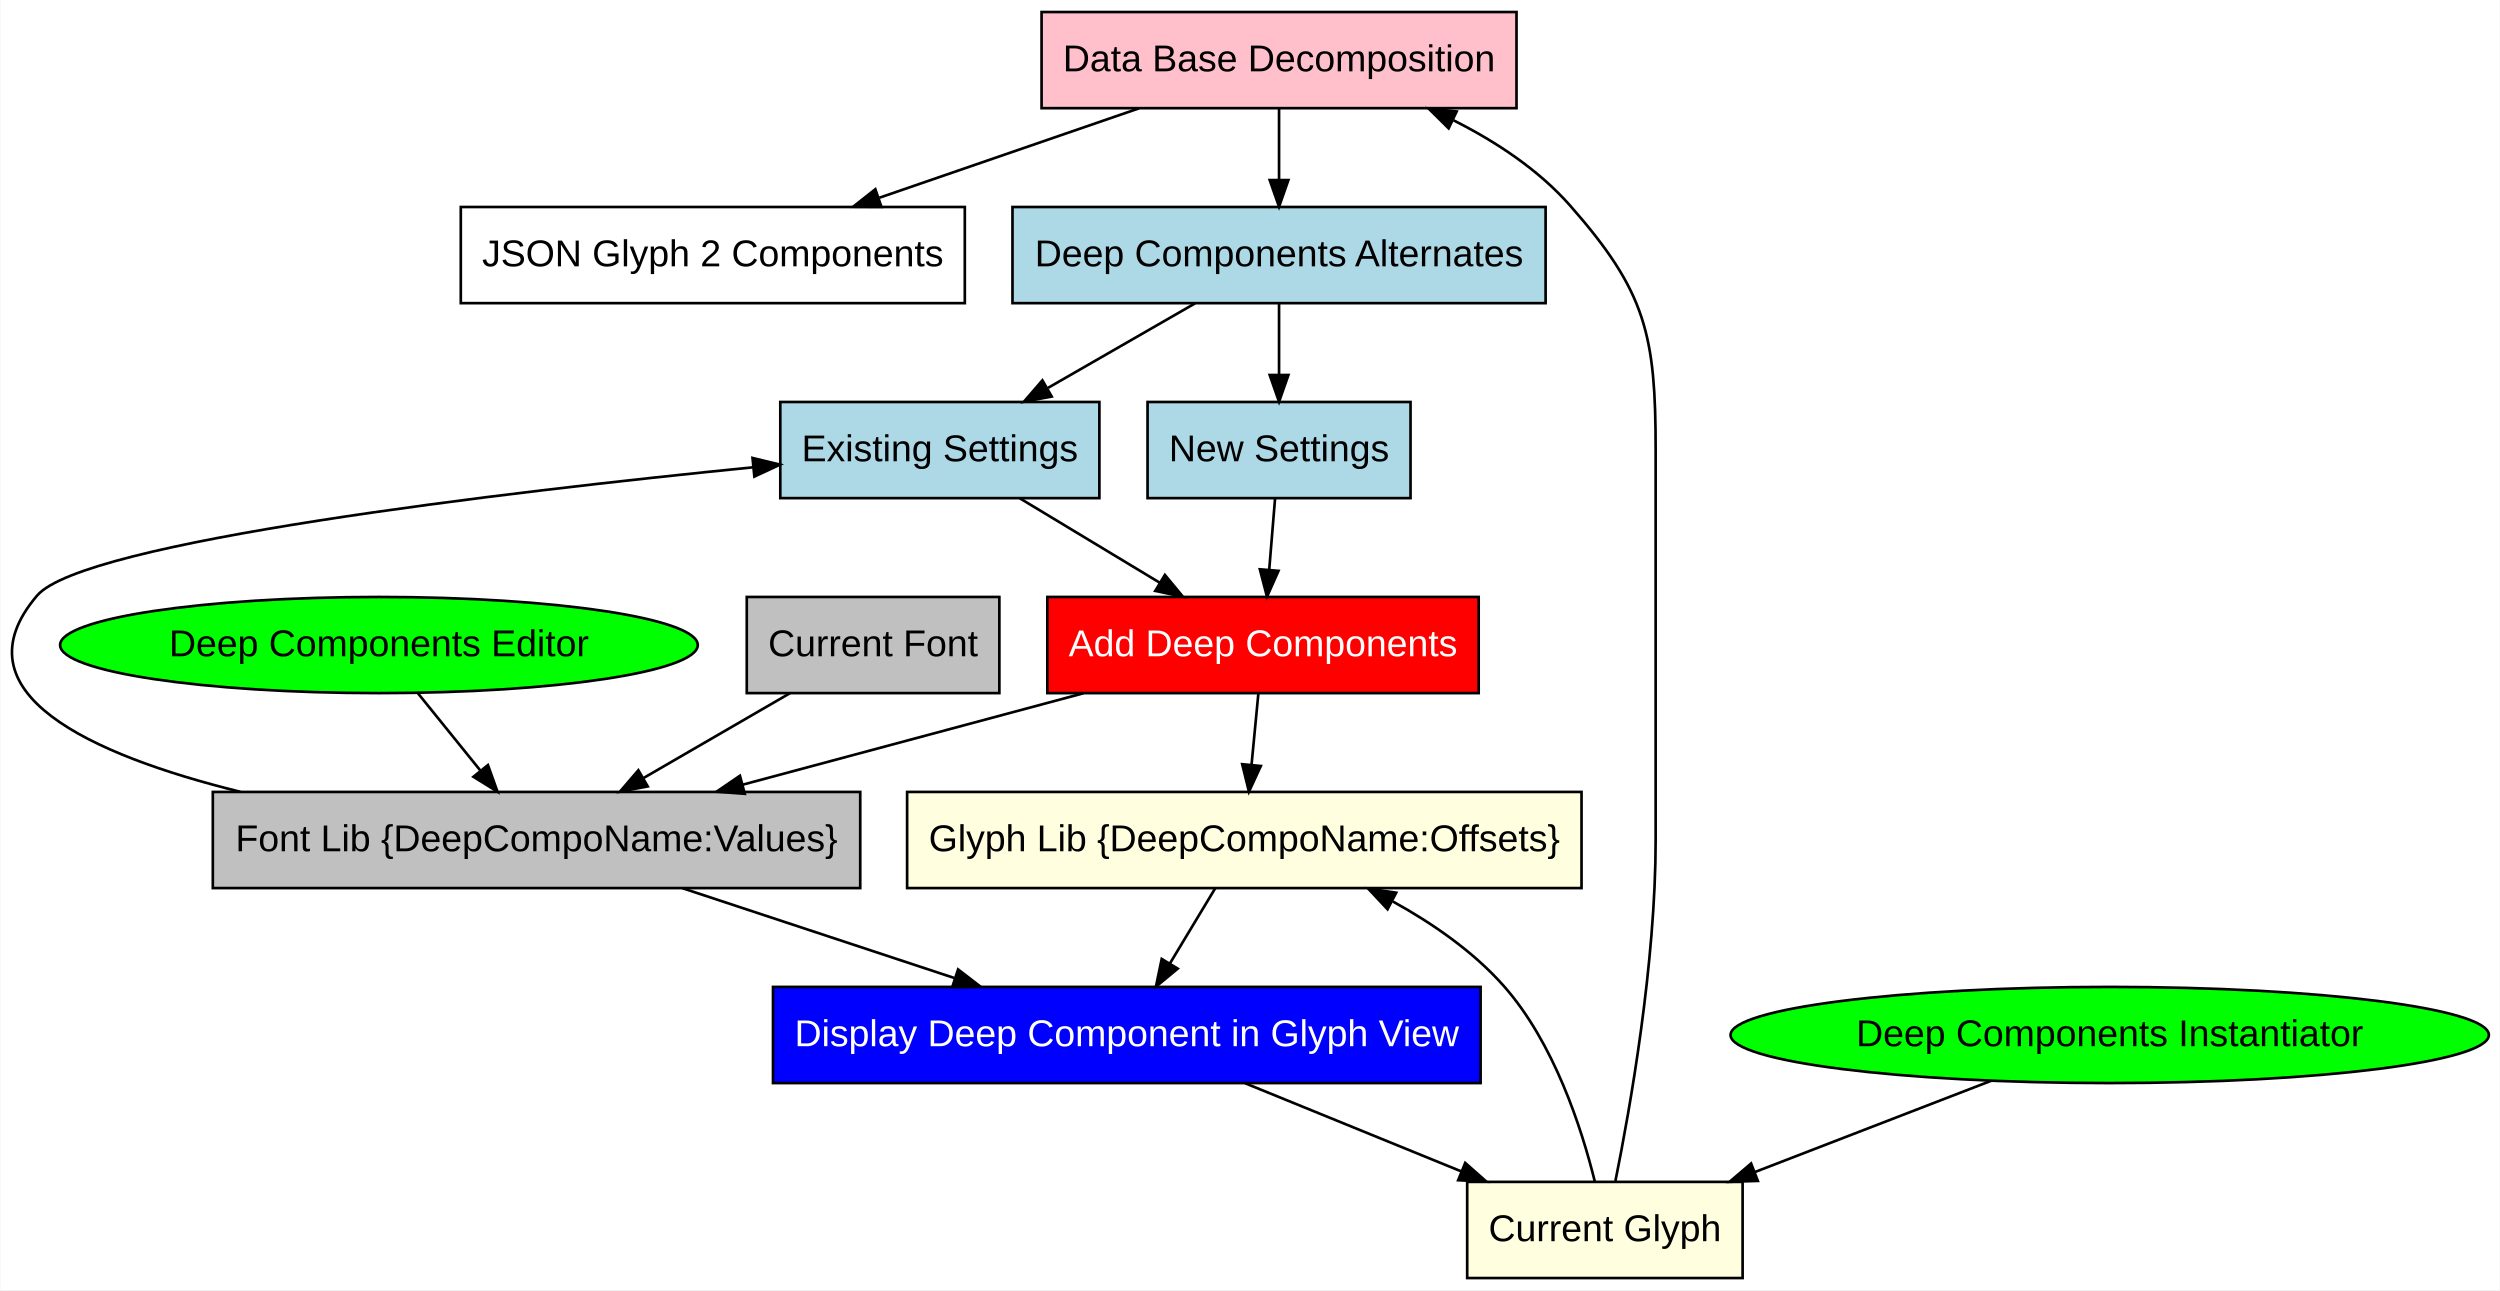
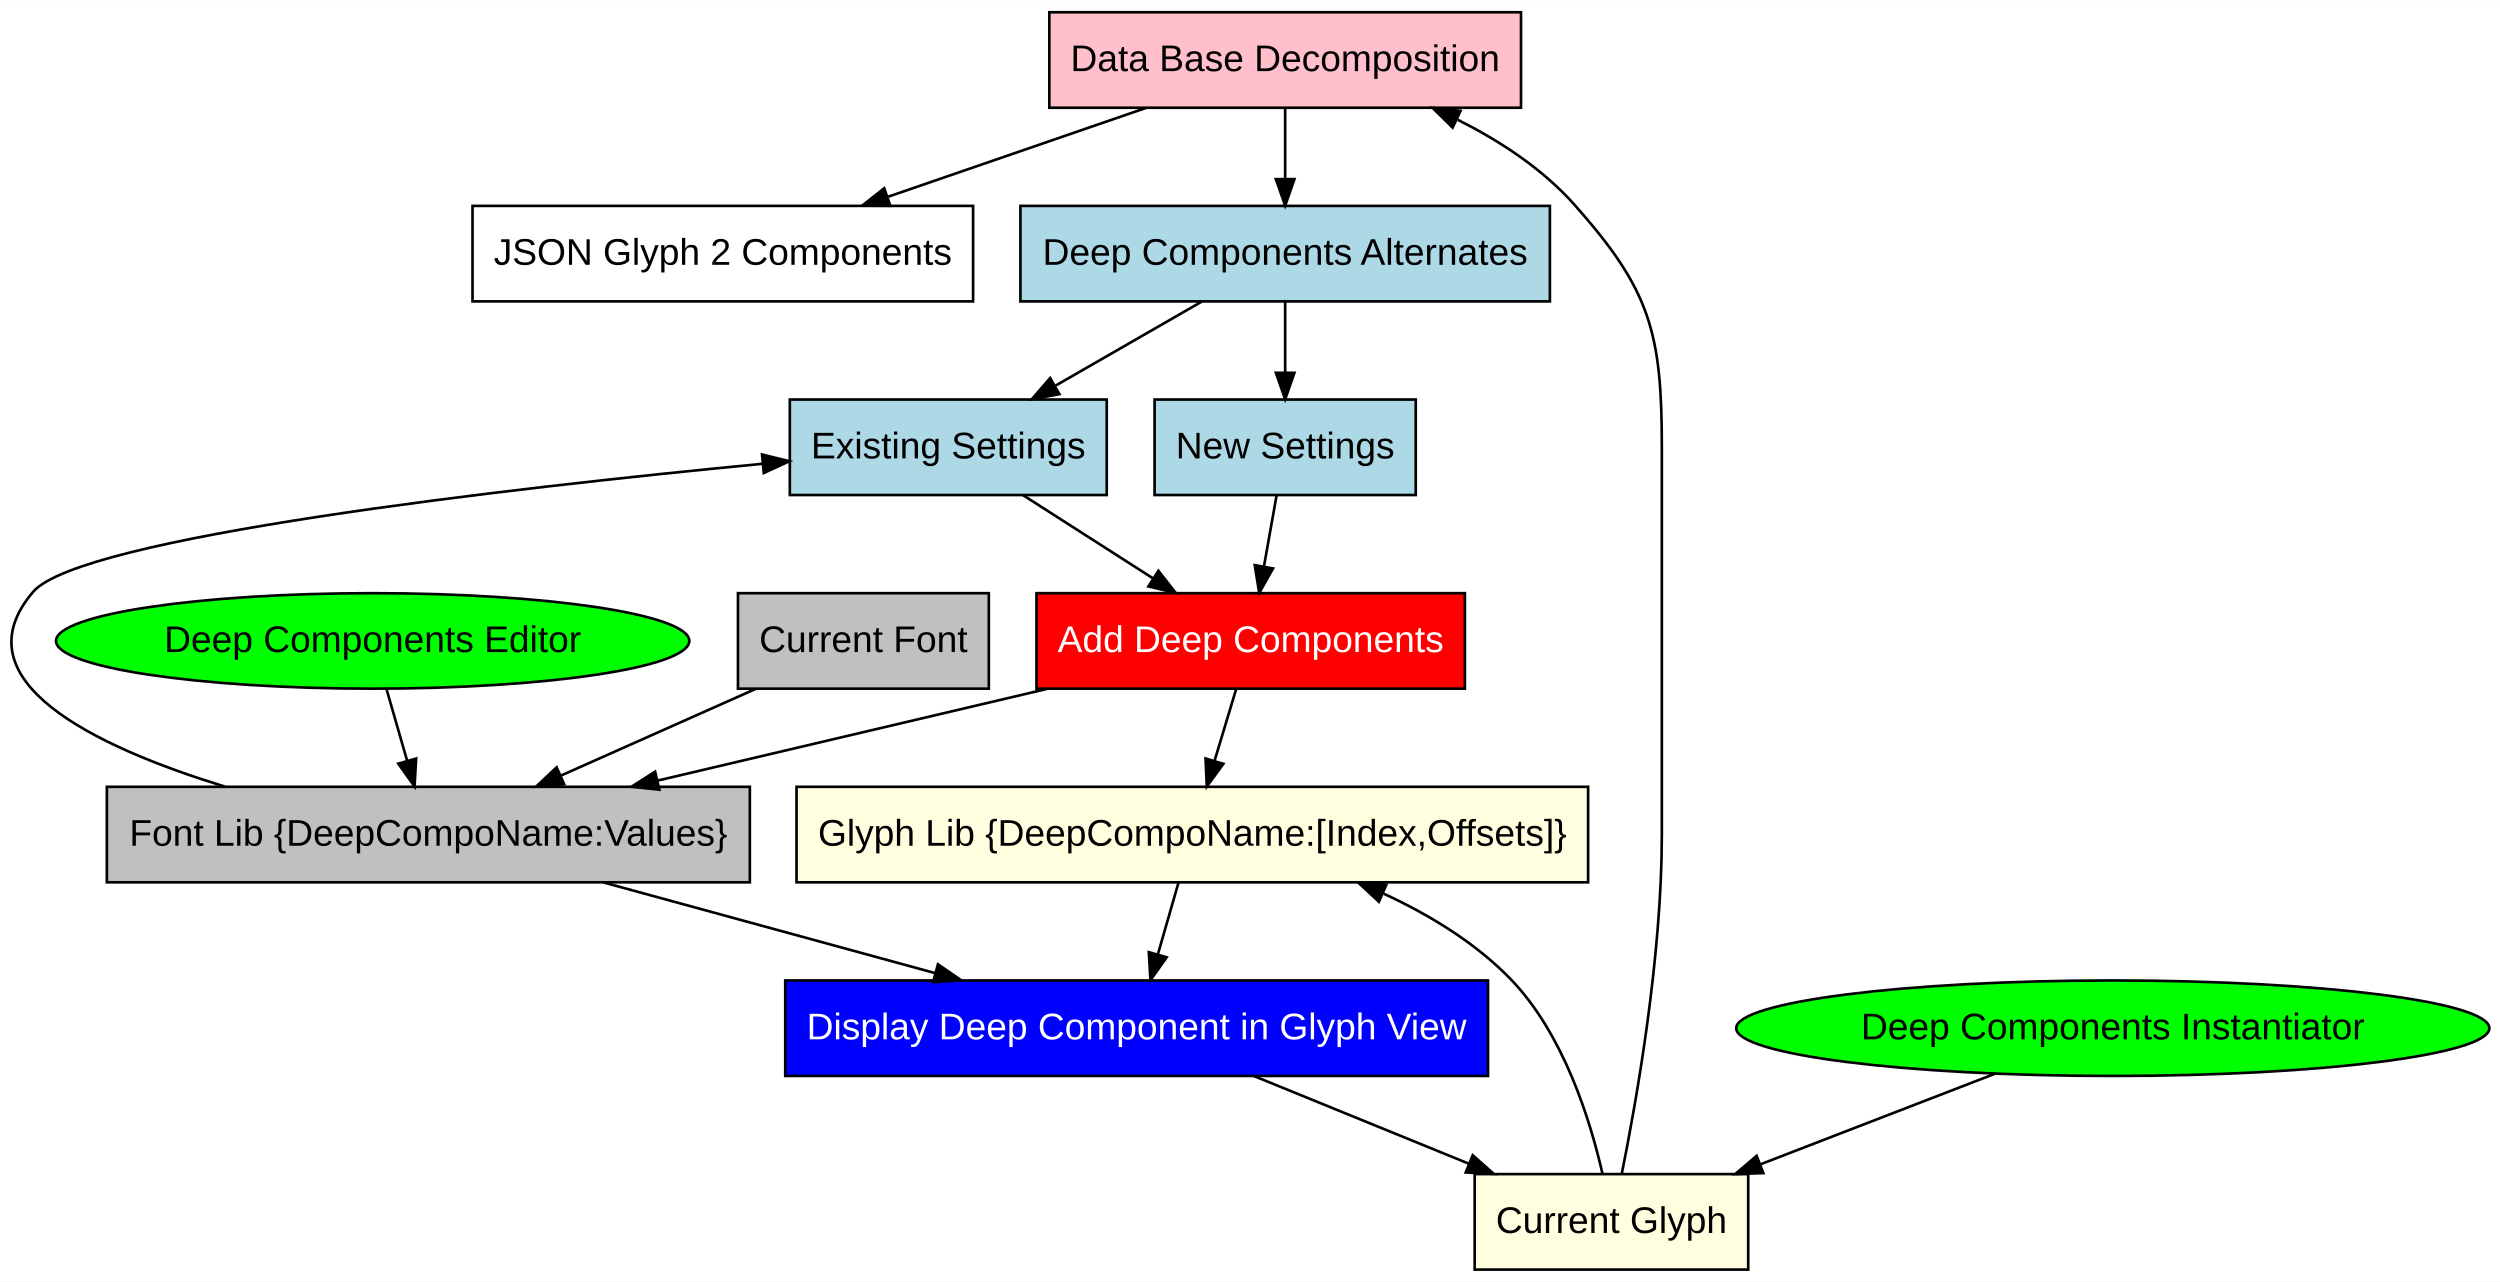
- <svg xmlns="http://www.w3.org/2000/svg" width="936pt" height="483pt" viewBox="0.00 0.00 935.70 483.00">
+ <svg xmlns="http://www.w3.org/2000/svg" width="942pt" height="483pt" viewBox="0.00 0.00 942.46 483.00">
  <g id="graph0" class="graph" transform="scale(1 1) rotate(0) translate(4 479)">
-     <polygon fill="#ffffff" stroke="transparent" points="-4,4 -4,-479 931.704,-479 931.704,4 -4,4" />
+     <polygon fill="#ffffff" stroke="transparent" points="-4,4 -4,-479 938.465,-479 938.465,4 -4,4" />
    <g id="node1" class="node">
-       <polygon fill="#ffc0cb" stroke="#000000" points="385.819,-438.5 385.819,-474.5 563.631,-474.5 563.631,-438.5 385.819,-438.5" />
-       <text text-anchor="middle" x="474.725" y="-452.3" font-family="Arial" font-size="14.00" fill="#000000">Data Base Decomposition</text>
+       <polygon fill="#ffc0cb" stroke="#000000" points="391.58,-438.5 391.58,-474.5 569.392,-474.5 569.392,-438.5 391.58,-438.5" />
+       <text text-anchor="middle" x="480.486" y="-452.3" font-family="Arial" font-size="14.00" fill="#000000">Data Base Decomposition</text>
    </g>
    <g id="node8" class="node">
-       <polygon fill="none" stroke="#000000" points="168.373,-365.5 168.373,-401.5 357.077,-401.5 357.077,-365.5 168.373,-365.5" />
-       <text text-anchor="middle" x="262.725" y="-379.3" font-family="Arial" font-size="14.00" fill="#000000">JSON Glyph 2 Components</text>
+       <polygon fill="none" stroke="#000000" points="174.134,-365.5 174.134,-401.5 362.838,-401.5 362.838,-365.5 174.134,-365.5" />
+       <text text-anchor="middle" x="268.486" y="-379.3" font-family="Arial" font-size="14.00" fill="#000000">JSON Glyph 2 Components</text>
    </g>
    <g id="edge4" class="edge">
-       <path fill="none" stroke="#000000" d="M422.32,-438.455C392.89,-428.321 355.979,-415.611 325.069,-404.967" />
-       <polygon fill="#000000" stroke="#000000" points="325.856,-401.537 315.261,-401.59 323.577,-408.156 325.856,-401.537" />
+       <path fill="none" stroke="#000000" d="M428.081,-438.455C398.651,-428.321 361.74,-415.611 330.83,-404.967" />
+       <polygon fill="#000000" stroke="#000000" points="331.617,-401.537 321.022,-401.59 329.338,-408.156 331.617,-401.537" />
    </g>
    <g id="node9" class="node">
-       <polygon fill="#add8e6" stroke="#000000" points="374.923,-365.5 374.923,-401.5 574.527,-401.5 574.527,-365.5 374.923,-365.5" />
-       <text text-anchor="middle" x="474.725" y="-379.3" font-family="Arial" font-size="14.00" fill="#000000">Deep Components Alternates</text>
+       <polygon fill="#add8e6" stroke="#000000" points="380.684,-365.5 380.684,-401.5 580.288,-401.5 580.288,-365.5 380.684,-365.5" />
+       <text text-anchor="middle" x="480.486" y="-379.3" font-family="Arial" font-size="14.00" fill="#000000">Deep Components Alternates</text>
    </g>
    <g id="edge6" class="edge">
-       <path fill="none" stroke="#000000" d="M474.725,-438.455C474.725,-430.383 474.725,-420.676 474.725,-411.682" />
-       <polygon fill="#000000" stroke="#000000" points="478.225,-411.59 474.725,-401.59 471.225,-411.59 478.225,-411.59" />
+       <path fill="none" stroke="#000000" d="M480.486,-438.455C480.486,-430.383 480.486,-420.676 480.486,-411.682" />
+       <polygon fill="#000000" stroke="#000000" points="483.986,-411.59 480.486,-401.59 476.986,-411.59 483.986,-411.59" />
    </g>
    <g id="node2" class="node">
-       <ellipse fill="#00ff00" stroke="#000000" cx="785.725" cy="-91.5" rx="141.958" ry="18" />
-       <text text-anchor="middle" x="785.725" y="-87.3" font-family="Arial" font-size="14.00" fill="#000000">Deep Components Instantiator</text>
+       <ellipse fill="#00ff00" stroke="#000000" cx="792.486" cy="-91.5" rx="141.958" ry="18" />
+       <text text-anchor="middle" x="792.486" y="-87.3" font-family="Arial" font-size="14.00" fill="#000000">Deep Components Instantiator</text>
    </g>
    <g id="node4" class="node">
-       <polygon fill="#ffffe0" stroke="#000000" points="545.165,-.5 545.165,-36.5 648.284,-36.5 648.284,-.5 545.165,-.5" />
-       <text text-anchor="middle" x="596.725" y="-14.3" font-family="Arial" font-size="14.00" fill="#000000">Current Glyph</text>
+       <polygon fill="#ffffe0" stroke="#000000" points="551.926,-.5 551.926,-36.5 655.045,-36.5 655.045,-.5 551.926,-.5" />
+       <text text-anchor="middle" x="603.486" y="-14.3" font-family="Arial" font-size="14.00" fill="#000000">Current Glyph</text>
    </g>
    <g id="edge2" class="edge">
-       <path fill="none" stroke="#000000" d="M741.413,-74.385C714.946,-64.162 681.08,-51.081 652.767,-40.146" />
-       <polygon fill="#000000" stroke="#000000" points="653.986,-36.865 643.397,-36.527 651.464,-43.395 653.986,-36.865" />
+       <path fill="none" stroke="#000000" d="M748.174,-74.385C721.707,-64.162 687.841,-51.081 659.528,-40.146" />
+       <polygon fill="#000000" stroke="#000000" points="660.747,-36.865 650.158,-36.527 658.225,-43.395 660.747,-36.865" />
    </g>
    <g id="node3" class="node">
-       <ellipse fill="#00ff00" stroke="#000000" cx="137.725" cy="-237.5" rx="119.37" ry="18" />
-       <text text-anchor="middle" x="137.725" y="-233.3" font-family="Arial" font-size="14.00" fill="#000000">Deep Components Editor</text>
+       <ellipse fill="#00ff00" stroke="#000000" cx="136.486" cy="-237.5" rx="119.37" ry="18" />
+       <text text-anchor="middle" x="136.486" y="-233.3" font-family="Arial" font-size="14.00" fill="#000000">Deep Components Editor</text>
    </g>
    <g id="node7" class="node">
-       <polygon fill="#c0c0c0" stroke="#000000" points="75.528,-146.5 75.528,-182.5 317.922,-182.5 317.922,-146.5 75.528,-146.5" />
-       <text text-anchor="middle" x="196.725" y="-160.3" font-family="Arial" font-size="14.00" fill="#000000">Font Lib {DeepCompoName:Values}</text>
+       <polygon fill="#c0c0c0" stroke="#000000" points="36.289,-146.5 36.289,-182.5 278.683,-182.5 278.683,-146.5 36.289,-146.5" />
+       <text text-anchor="middle" x="157.486" y="-160.3" font-family="Arial" font-size="14.00" fill="#000000">Font Lib {DeepCompoName:Values}</text>
    </g>
    <g id="edge5" class="edge">
-       <path fill="none" stroke="#000000" d="M152.309,-219.455C159.33,-210.769 167.88,-200.19 175.596,-190.642" />
-       <polygon fill="#000000" stroke="#000000" points="178.54,-192.568 182.104,-182.59 173.096,-188.168 178.54,-192.568" />
+       <path fill="none" stroke="#000000" d="M141.677,-219.455C144.024,-211.295 146.852,-201.465 149.463,-192.389" />
+       <polygon fill="#000000" stroke="#000000" points="152.881,-193.168 152.282,-182.59 146.154,-191.233 152.881,-193.168" />
    </g>
    <g id="edge3" class="edge">
-       <path fill="none" stroke="#000000" d="M600.662,-36.838C606.227,-64.407 615.725,-118.235 615.725,-164.5 615.725,-310.5 615.725,-310.5 615.725,-310.5 615.725,-353.582 612.19,-369.662 583.725,-402 571.922,-415.408 556.049,-425.901 540.073,-433.942" />
-       <polygon fill="#000000" stroke="#000000" points="538.22,-430.947 530.685,-438.396 541.22,-437.271 538.22,-430.947" />
+       <path fill="none" stroke="#000000" d="M607.423,-36.838C612.988,-64.407 622.486,-118.235 622.486,-164.5 622.486,-310.5 622.486,-310.5 622.486,-310.5 622.486,-353.731 618.207,-369.689 589.486,-402 577.56,-415.417 561.565,-425.927 545.51,-433.983" />
+       <polygon fill="#000000" stroke="#000000" points="543.621,-431.005 536.08,-438.447 546.616,-437.332 543.621,-431.005" />
    </g>
    <g id="node5" class="node">
-       <polygon fill="#ffffe0" stroke="#000000" points="335.474,-146.5 335.474,-182.5 587.976,-182.5 587.976,-146.5 335.474,-146.5" />
-       <text text-anchor="middle" x="461.725" y="-160.3" font-family="Arial" font-size="14.00" fill="#000000">Glyph Lib {DeepCompoName:Offsets}</text>
+       <polygon fill="#ffffe0" stroke="#000000" points="296.28,-146.5 296.28,-182.5 594.692,-182.5 594.692,-146.5 296.28,-146.5" />
+       <text text-anchor="middle" x="445.486" y="-160.3" font-family="Arial" font-size="14.00" fill="#000000">Glyph Lib {DeepCompoName:[Index,Offsets]}</text>
    </g>
    <g id="edge1" class="edge">
-       <path fill="none" stroke="#000000" d="M592.968,-36.56C588.035,-56.516 577.687,-88.652 558.725,-110 547.358,-122.797 532.239,-133.265 517.327,-141.482" />
-       <polygon fill="#000000" stroke="#000000" points="515.341,-138.571 508.104,-146.309 518.587,-144.773 515.341,-138.571" />
+       <path fill="none" stroke="#000000" d="M600.144,-36.504C595.547,-56.71 585.463,-89.359 565.486,-110 552.261,-123.665 534.975,-134.201 517.659,-142.2" />
+       <polygon fill="#000000" stroke="#000000" points="515.828,-139.18 508.062,-146.387 518.627,-145.596 515.828,-139.18" />
    </g>
    <g id="node13" class="node">
-       <polygon fill="#0000ff" stroke="#000000" points="285.26,-73.5 285.26,-109.5 550.19,-109.5 550.19,-73.5 285.26,-73.5" />
-       <text text-anchor="middle" x="417.725" y="-87.3" font-family="Arial" font-size="14.00" fill="#ffffff">Display Deep Component in Glyph View</text>
+       <polygon fill="#0000ff" stroke="#000000" points="292.021,-73.5 292.021,-109.5 556.951,-109.5 556.951,-73.5 292.021,-73.5" />
+       <text text-anchor="middle" x="424.486" y="-87.3" font-family="Arial" font-size="14.00" fill="#ffffff">Display Deep Component in Glyph View</text>
    </g>
    <g id="edge17" class="edge">
-       <path fill="none" stroke="#000000" d="M450.848,-146.455C445.719,-137.944 439.494,-127.617 433.831,-118.222" />
-       <polygon fill="#000000" stroke="#000000" points="436.788,-116.348 428.629,-109.59 430.793,-119.962 436.788,-116.348" />
+       <path fill="none" stroke="#000000" d="M440.295,-146.455C437.947,-138.295 435.12,-128.465 432.509,-119.389" />
+       <polygon fill="#000000" stroke="#000000" points="435.818,-118.233 429.69,-109.59 429.091,-120.168 435.818,-118.233" />
    </g>
    <g id="node6" class="node">
-       <polygon fill="#c0c0c0" stroke="#000000" points="275.442,-219.5 275.442,-255.5 370.007,-255.5 370.007,-219.5 275.442,-219.5" />
-       <text text-anchor="middle" x="322.725" y="-233.3" font-family="Arial" font-size="14.00" fill="#000000">Current Font</text>
+       <polygon fill="#c0c0c0" stroke="#000000" points="274.203,-219.5 274.203,-255.5 368.769,-255.5 368.769,-219.5 274.203,-219.5" />
+       <text text-anchor="middle" x="321.486" y="-233.3" font-family="Arial" font-size="14.00" fill="#000000">Current Font</text>
    </g>
    <g id="edge10" class="edge">
-       <path fill="none" stroke="#000000" d="M291.579,-219.455C275.071,-209.891 254.604,-198.033 236.912,-187.783" />
-       <polygon fill="#000000" stroke="#000000" points="238.357,-184.575 227.949,-182.59 234.847,-190.632 238.357,-184.575" />
+       <path fill="none" stroke="#000000" d="M280.947,-219.455C258.672,-209.54 230.859,-197.16 207.274,-186.661" />
+       <polygon fill="#000000" stroke="#000000" points="208.686,-183.459 198.127,-182.59 205.84,-189.855 208.686,-183.459" />
    </g>
    <g id="node10" class="node">
-       <polygon fill="#add8e6" stroke="#000000" points="287.991,-292.5 287.991,-328.5 407.459,-328.5 407.459,-292.5 287.991,-292.5" />
-       <text text-anchor="middle" x="347.725" y="-306.3" font-family="Arial" font-size="14.00" fill="#000000">Existing Settings</text>
+       <polygon fill="#add8e6" stroke="#000000" points="293.752,-292.5 293.752,-328.5 413.22,-328.5 413.22,-292.5 293.752,-292.5" />
+       <text text-anchor="middle" x="353.486" y="-306.3" font-family="Arial" font-size="14.00" fill="#000000">Existing Settings</text>
    </g>
    <g id="edge9" class="edge">
-       <path fill="none" stroke="#000000" d="M85.833,-182.541C29.475,-196.487 -21.209,-219.679 9.725,-256 26.899,-276.166 184.034,-294.672 277.891,-304.053" />
-       <polygon fill="#000000" stroke="#000000" points="277.593,-307.541 287.889,-305.042 278.282,-300.575 277.593,-307.541" />
+       <path fill="none" stroke="#000000" d="M80.836,-182.553C30.96,-197.883 -19.959,-222.708 8.486,-256 26.111,-276.628 187.724,-295.052 283.376,-304.27" />
+       <polygon fill="#000000" stroke="#000000" points="283.272,-307.776 293.559,-305.241 283.936,-300.808 283.272,-307.776" />
    </g>
    <g id="edge16" class="edge">
-       <path fill="none" stroke="#000000" d="M251.354,-146.455C282.167,-136.277 320.845,-123.501 353.152,-112.829" />
-       <polygon fill="#000000" stroke="#000000" points="354.56,-116.05 362.958,-109.59 352.365,-109.403 354.56,-116.05" />
+       <path fill="none" stroke="#000000" d="M223.486,-146.455C261.354,-136.102 309.056,-123.06 348.485,-112.279" />
+       <polygon fill="#000000" stroke="#000000" points="349.597,-115.604 358.32,-109.59 347.751,-108.852 349.597,-115.604" />
    </g>
    <g id="edge7" class="edge">
-       <path fill="none" stroke="#000000" d="M443.332,-365.455C426.693,-355.891 406.064,-344.033 388.231,-333.783" />
-       <polygon fill="#000000" stroke="#000000" points="389.611,-330.539 379.197,-328.59 386.123,-336.608 389.611,-330.539" />
+       <path fill="none" stroke="#000000" d="M449.093,-365.455C432.454,-355.891 411.825,-344.033 393.993,-333.783" />
+       <polygon fill="#000000" stroke="#000000" points="395.372,-330.539 384.958,-328.59 391.884,-336.608 395.372,-330.539" />
    </g>
    <g id="node11" class="node">
-       <polygon fill="#add8e6" stroke="#000000" points="425.495,-292.5 425.495,-328.5 523.954,-328.5 523.954,-292.5 425.495,-292.5" />
-       <text text-anchor="middle" x="474.725" y="-306.3" font-family="Arial" font-size="14.00" fill="#000000">New Settings</text>
+       <polygon fill="#add8e6" stroke="#000000" points="431.257,-292.5 431.257,-328.5 529.715,-328.5 529.715,-292.5 431.257,-292.5" />
+       <text text-anchor="middle" x="480.486" y="-306.3" font-family="Arial" font-size="14.00" fill="#000000">New Settings</text>
    </g>
    <g id="edge8" class="edge">
-       <path fill="none" stroke="#000000" d="M474.725,-365.455C474.725,-357.383 474.725,-347.676 474.725,-338.682" />
-       <polygon fill="#000000" stroke="#000000" points="478.225,-338.59 474.725,-328.59 471.225,-338.59 478.225,-338.59" />
+       <path fill="none" stroke="#000000" d="M480.486,-365.455C480.486,-357.383 480.486,-347.676 480.486,-338.682" />
+       <polygon fill="#000000" stroke="#000000" points="483.986,-338.59 480.486,-328.59 476.986,-338.59 483.986,-338.59" />
    </g>
    <g id="node12" class="node">
-       <polygon fill="#ff0000" stroke="#000000" points="387.979,-219.5 387.979,-255.5 549.47,-255.5 549.47,-219.5 387.979,-219.5" />
-       <text text-anchor="middle" x="468.725" y="-233.3" font-family="Arial" font-size="14.00" fill="#ffffff">Add Deep Components</text>
+       <polygon fill="#ff0000" stroke="#000000" points="386.74,-219.5 386.74,-255.5 548.231,-255.5 548.231,-219.5 386.74,-219.5" />
+       <text text-anchor="middle" x="467.486" y="-233.3" font-family="Arial" font-size="14.00" fill="#ffffff">Add Deep Components</text>
    </g>
    <g id="edge11" class="edge">
-       <path fill="none" stroke="#000000" d="M377.635,-292.455C393.487,-282.891 413.142,-271.033 430.132,-260.783" />
-       <polygon fill="#000000" stroke="#000000" points="431.985,-263.753 438.739,-255.59 428.369,-257.759 431.985,-263.753" />
+       <path fill="none" stroke="#000000" d="M381.666,-292.455C396.464,-282.979 414.779,-271.251 430.685,-261.066" />
+       <polygon fill="#000000" stroke="#000000" points="432.701,-263.93 439.235,-255.59 428.926,-258.036 432.701,-263.93" />
    </g>
    <g id="edge12" class="edge">
-       <path fill="none" stroke="#000000" d="M473.242,-292.455C472.578,-284.383 471.78,-274.676 471.041,-265.682" />
-       <polygon fill="#000000" stroke="#000000" points="474.519,-265.27 470.212,-255.59 467.543,-265.844 474.519,-265.27" />
+       <path fill="none" stroke="#000000" d="M477.272,-292.455C475.835,-284.383 474.106,-274.676 472.505,-265.682" />
+       <polygon fill="#000000" stroke="#000000" points="475.907,-264.822 470.707,-255.59 469.015,-266.049 475.907,-264.822" />
    </g>
    <g id="edge13" class="edge">
-       <path fill="none" stroke="#000000" d="M466.995,-219.455C466.22,-211.383 465.29,-201.676 464.427,-192.682" />
-       <polygon fill="#000000" stroke="#000000" points="467.898,-192.211 463.459,-182.59 460.93,-192.879 467.898,-192.211" />
+       <path fill="none" stroke="#000000" d="M462.048,-219.455C459.589,-211.295 456.626,-201.465 453.891,-192.389" />
+       <polygon fill="#000000" stroke="#000000" points="457.175,-191.155 450.938,-182.59 450.472,-193.175 457.175,-191.155" />
    </g>
    <g id="edge14" class="edge">
-       <path fill="none" stroke="#000000" d="M401.489,-219.455C362.83,-209.08 314.111,-196.004 273.894,-185.211" />
-       <polygon fill="#000000" stroke="#000000" points="274.695,-181.802 264.13,-182.59 272.881,-188.563 274.695,-181.802" />
+       <path fill="none" stroke="#000000" d="M390.857,-219.455C346.341,-208.972 290.12,-195.733 244.016,-184.876" />
+       <polygon fill="#000000" stroke="#000000" points="244.575,-181.412 234.039,-182.527 242.97,-188.226 244.575,-181.412" />
    </g>
    <g id="edge15" class="edge">
-       <path fill="none" stroke="#000000" d="M461.972,-73.455C486.499,-63.453 517.178,-50.941 543.066,-40.383" />
-       <polygon fill="#000000" stroke="#000000" points="544.428,-43.608 552.366,-36.59 541.785,-37.126 544.428,-43.608" />
+       <path fill="none" stroke="#000000" d="M468.733,-73.455C493.26,-63.453 523.939,-50.941 549.827,-40.383" />
+       <polygon fill="#000000" stroke="#000000" points="551.189,-43.608 559.127,-36.59 548.546,-37.126 551.189,-43.608" />
    </g>
  </g>
</svg>
